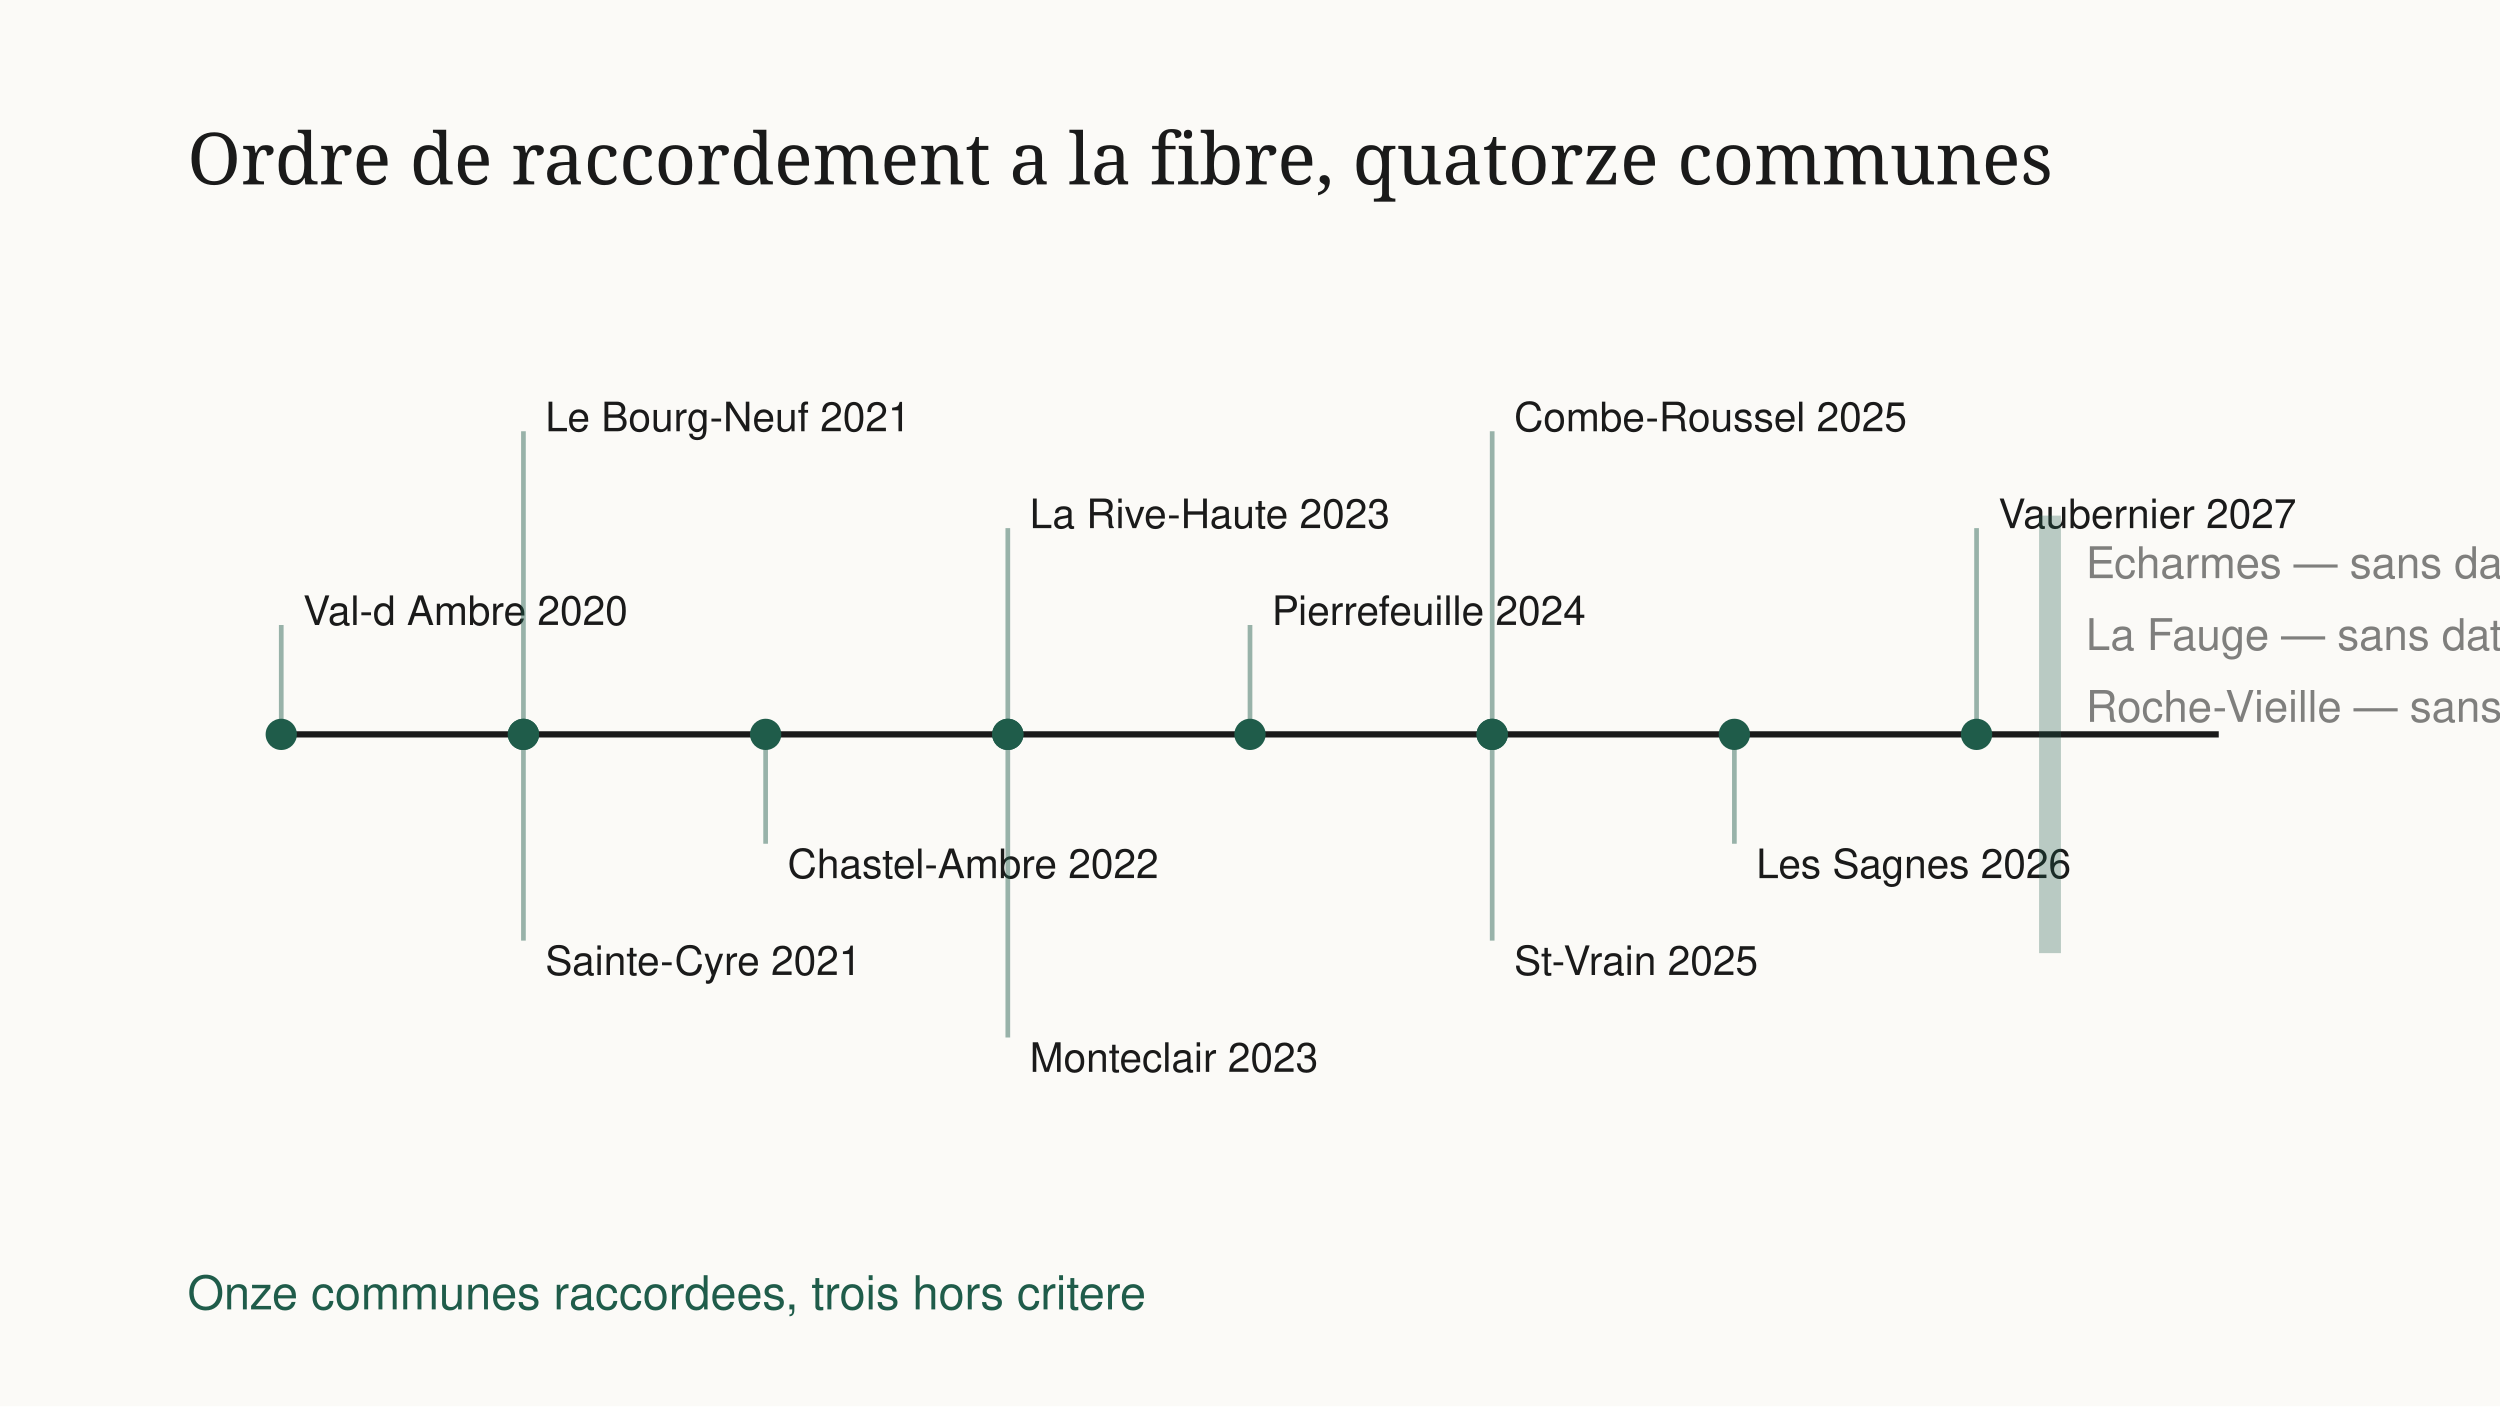
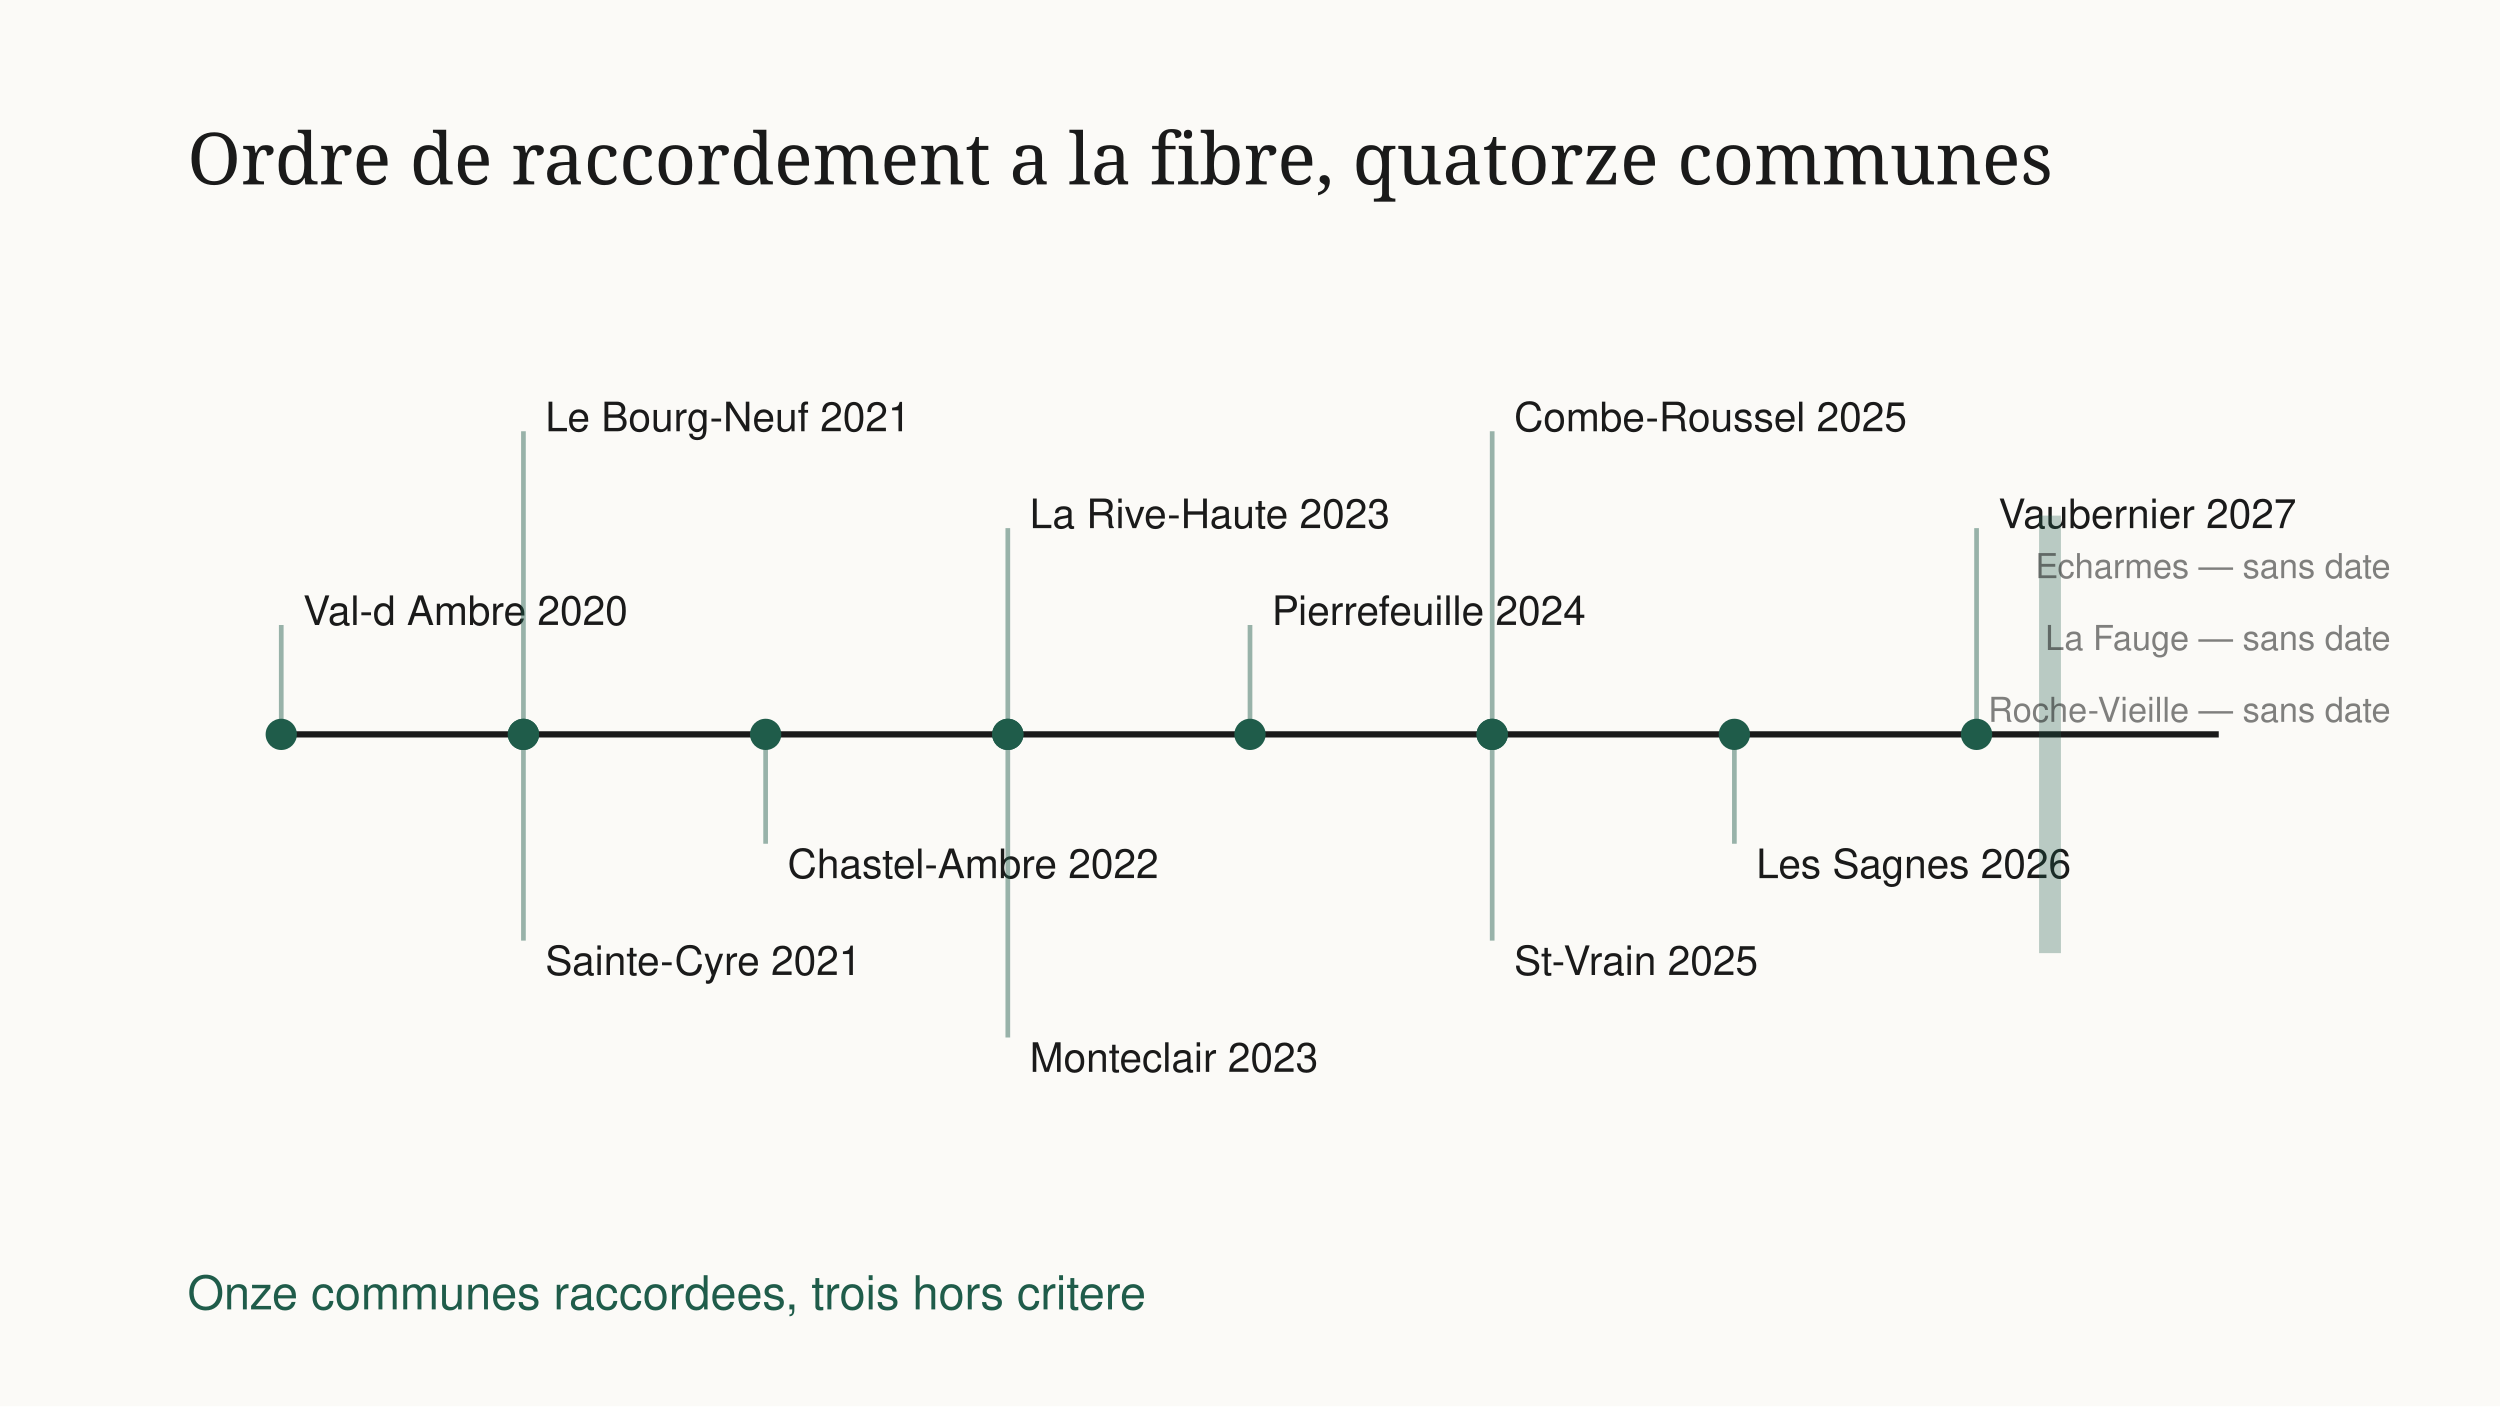
<svg xmlns="http://www.w3.org/2000/svg" viewBox="0 0 1600 900" width="1600" height="900" role="img">
  <rect width="1600" height="900" fill="#FBFAF7" />
  <text x="120" y="118" font-family="Georgia, serif" font-size="46" fill="#1A1A1A">Ordre de raccordement a la fibre, quatorze communes</text>
  <line x1="180" y1="470" x2="1420" y2="470" stroke="#1A1A1A" stroke-width="4" />
  <line x1="180" y1="470" x2="180" y2="400" stroke="#1F5C4A" stroke-opacity="0.45" stroke-width="3" />
  <circle cx="180" cy="470" r="10" fill="#1F5C4A" />
  <text x="194" y="400" font-family="Helvetica, Arial, sans-serif" font-size="26" fill="#1A1A1A">Val-d Ambre 2020</text>
  <line x1="335" y1="470" x2="335" y2="602" stroke="#1F5C4A" stroke-opacity="0.45" stroke-width="3" />
  <circle cx="335" cy="470" r="10" fill="#1F5C4A" />
  <text x="349" y="624" font-family="Helvetica, Arial, sans-serif" font-size="26" fill="#1A1A1A">Sainte-Cyre 2021</text>
  <line x1="335" y1="470" x2="335" y2="276" stroke="#1F5C4A" stroke-opacity="0.45" stroke-width="3" />
  <circle cx="335" cy="470" r="10" fill="#1F5C4A" />
  <text x="349" y="276" font-family="Helvetica, Arial, sans-serif" font-size="26" fill="#1A1A1A">Le Bourg-Neuf 2021</text>
  <line x1="490" y1="470" x2="490" y2="540" stroke="#1F5C4A" stroke-opacity="0.45" stroke-width="3" />
  <circle cx="490" cy="470" r="10" fill="#1F5C4A" />
  <text x="504" y="562" font-family="Helvetica, Arial, sans-serif" font-size="26" fill="#1A1A1A">Chastel-Ambre 2022</text>
  <line x1="645" y1="470" x2="645" y2="338" stroke="#1F5C4A" stroke-opacity="0.45" stroke-width="3" />
  <circle cx="645" cy="470" r="10" fill="#1F5C4A" />
  <text x="659" y="338" font-family="Helvetica, Arial, sans-serif" font-size="26" fill="#1A1A1A">La Rive-Haute 2023</text>
  <line x1="645" y1="470" x2="645" y2="664" stroke="#1F5C4A" stroke-opacity="0.45" stroke-width="3" />
  <circle cx="645" cy="470" r="10" fill="#1F5C4A" />
  <text x="659" y="686" font-family="Helvetica, Arial, sans-serif" font-size="26" fill="#1A1A1A">Monteclair 2023</text>
  <line x1="800" y1="470" x2="800" y2="400" stroke="#1F5C4A" stroke-opacity="0.45" stroke-width="3" />
  <circle cx="800" cy="470" r="10" fill="#1F5C4A" />
  <text x="814" y="400" font-family="Helvetica, Arial, sans-serif" font-size="26" fill="#1A1A1A">Pierrefeuille 2024</text>
  <line x1="955" y1="470" x2="955" y2="602" stroke="#1F5C4A" stroke-opacity="0.45" stroke-width="3" />
  <circle cx="955" cy="470" r="10" fill="#1F5C4A" />
  <text x="969" y="624" font-family="Helvetica, Arial, sans-serif" font-size="26" fill="#1A1A1A">St-Vrain 2025</text>
  <line x1="955" y1="470" x2="955" y2="276" stroke="#1F5C4A" stroke-opacity="0.45" stroke-width="3" />
  <circle cx="955" cy="470" r="10" fill="#1F5C4A" />
  <text x="969" y="276" font-family="Helvetica, Arial, sans-serif" font-size="26" fill="#1A1A1A">Combe-Roussel 2025</text>
  <line x1="1110" y1="470" x2="1110" y2="540" stroke="#1F5C4A" stroke-opacity="0.45" stroke-width="3" />
  <circle cx="1110" cy="470" r="10" fill="#1F5C4A" />
  <text x="1124" y="562" font-family="Helvetica, Arial, sans-serif" font-size="26" fill="#1A1A1A">Les Sagnes 2026</text>
  <line x1="1265" y1="470" x2="1265" y2="338" stroke="#1F5C4A" stroke-opacity="0.45" stroke-width="3" />
  <circle cx="1265" cy="470" r="10" fill="#1F5C4A" />
  <text x="1279" y="338" font-family="Helvetica, Arial, sans-serif" font-size="26" fill="#1A1A1A">Vaubernier 2027</text>
  <rect x="1305" y="330" width="14" height="280" fill="#1F5C4A" opacity="0.3" />
-   <text x="1335" y="370" font-family="Helvetica, Arial, sans-serif" font-size="28" fill="#1A1A1A" opacity="0.55">Echarmes — sans date</text>
-   <text x="1335" y="416" font-family="Helvetica, Arial, sans-serif" font-size="28" fill="#1A1A1A" opacity="0.55">La Fauge — sans date</text>
-   <text x="1335" y="462" font-family="Helvetica, Arial, sans-serif" font-size="28" fill="#1A1A1A" opacity="0.55">Roche-Vieille — sans date</text>
+   <text x="1530" text-anchor="end" y="370" font-family="Helvetica, Arial, sans-serif" font-size="22" fill="#1A1A1A" opacity="0.55">Echarmes — sans date</text>
+   <text x="1530" text-anchor="end" y="416" font-family="Helvetica, Arial, sans-serif" font-size="22" fill="#1A1A1A" opacity="0.55">La Fauge — sans date</text>
+   <text x="1530" text-anchor="end" y="462" font-family="Helvetica, Arial, sans-serif" font-size="22" fill="#1A1A1A" opacity="0.55">Roche-Vieille — sans date</text>
  <text x="120" y="838" font-family="Helvetica, Arial, sans-serif" font-size="30" fill="#1F5C4A">Onze communes raccordees, trois hors critere</text>
</svg>
